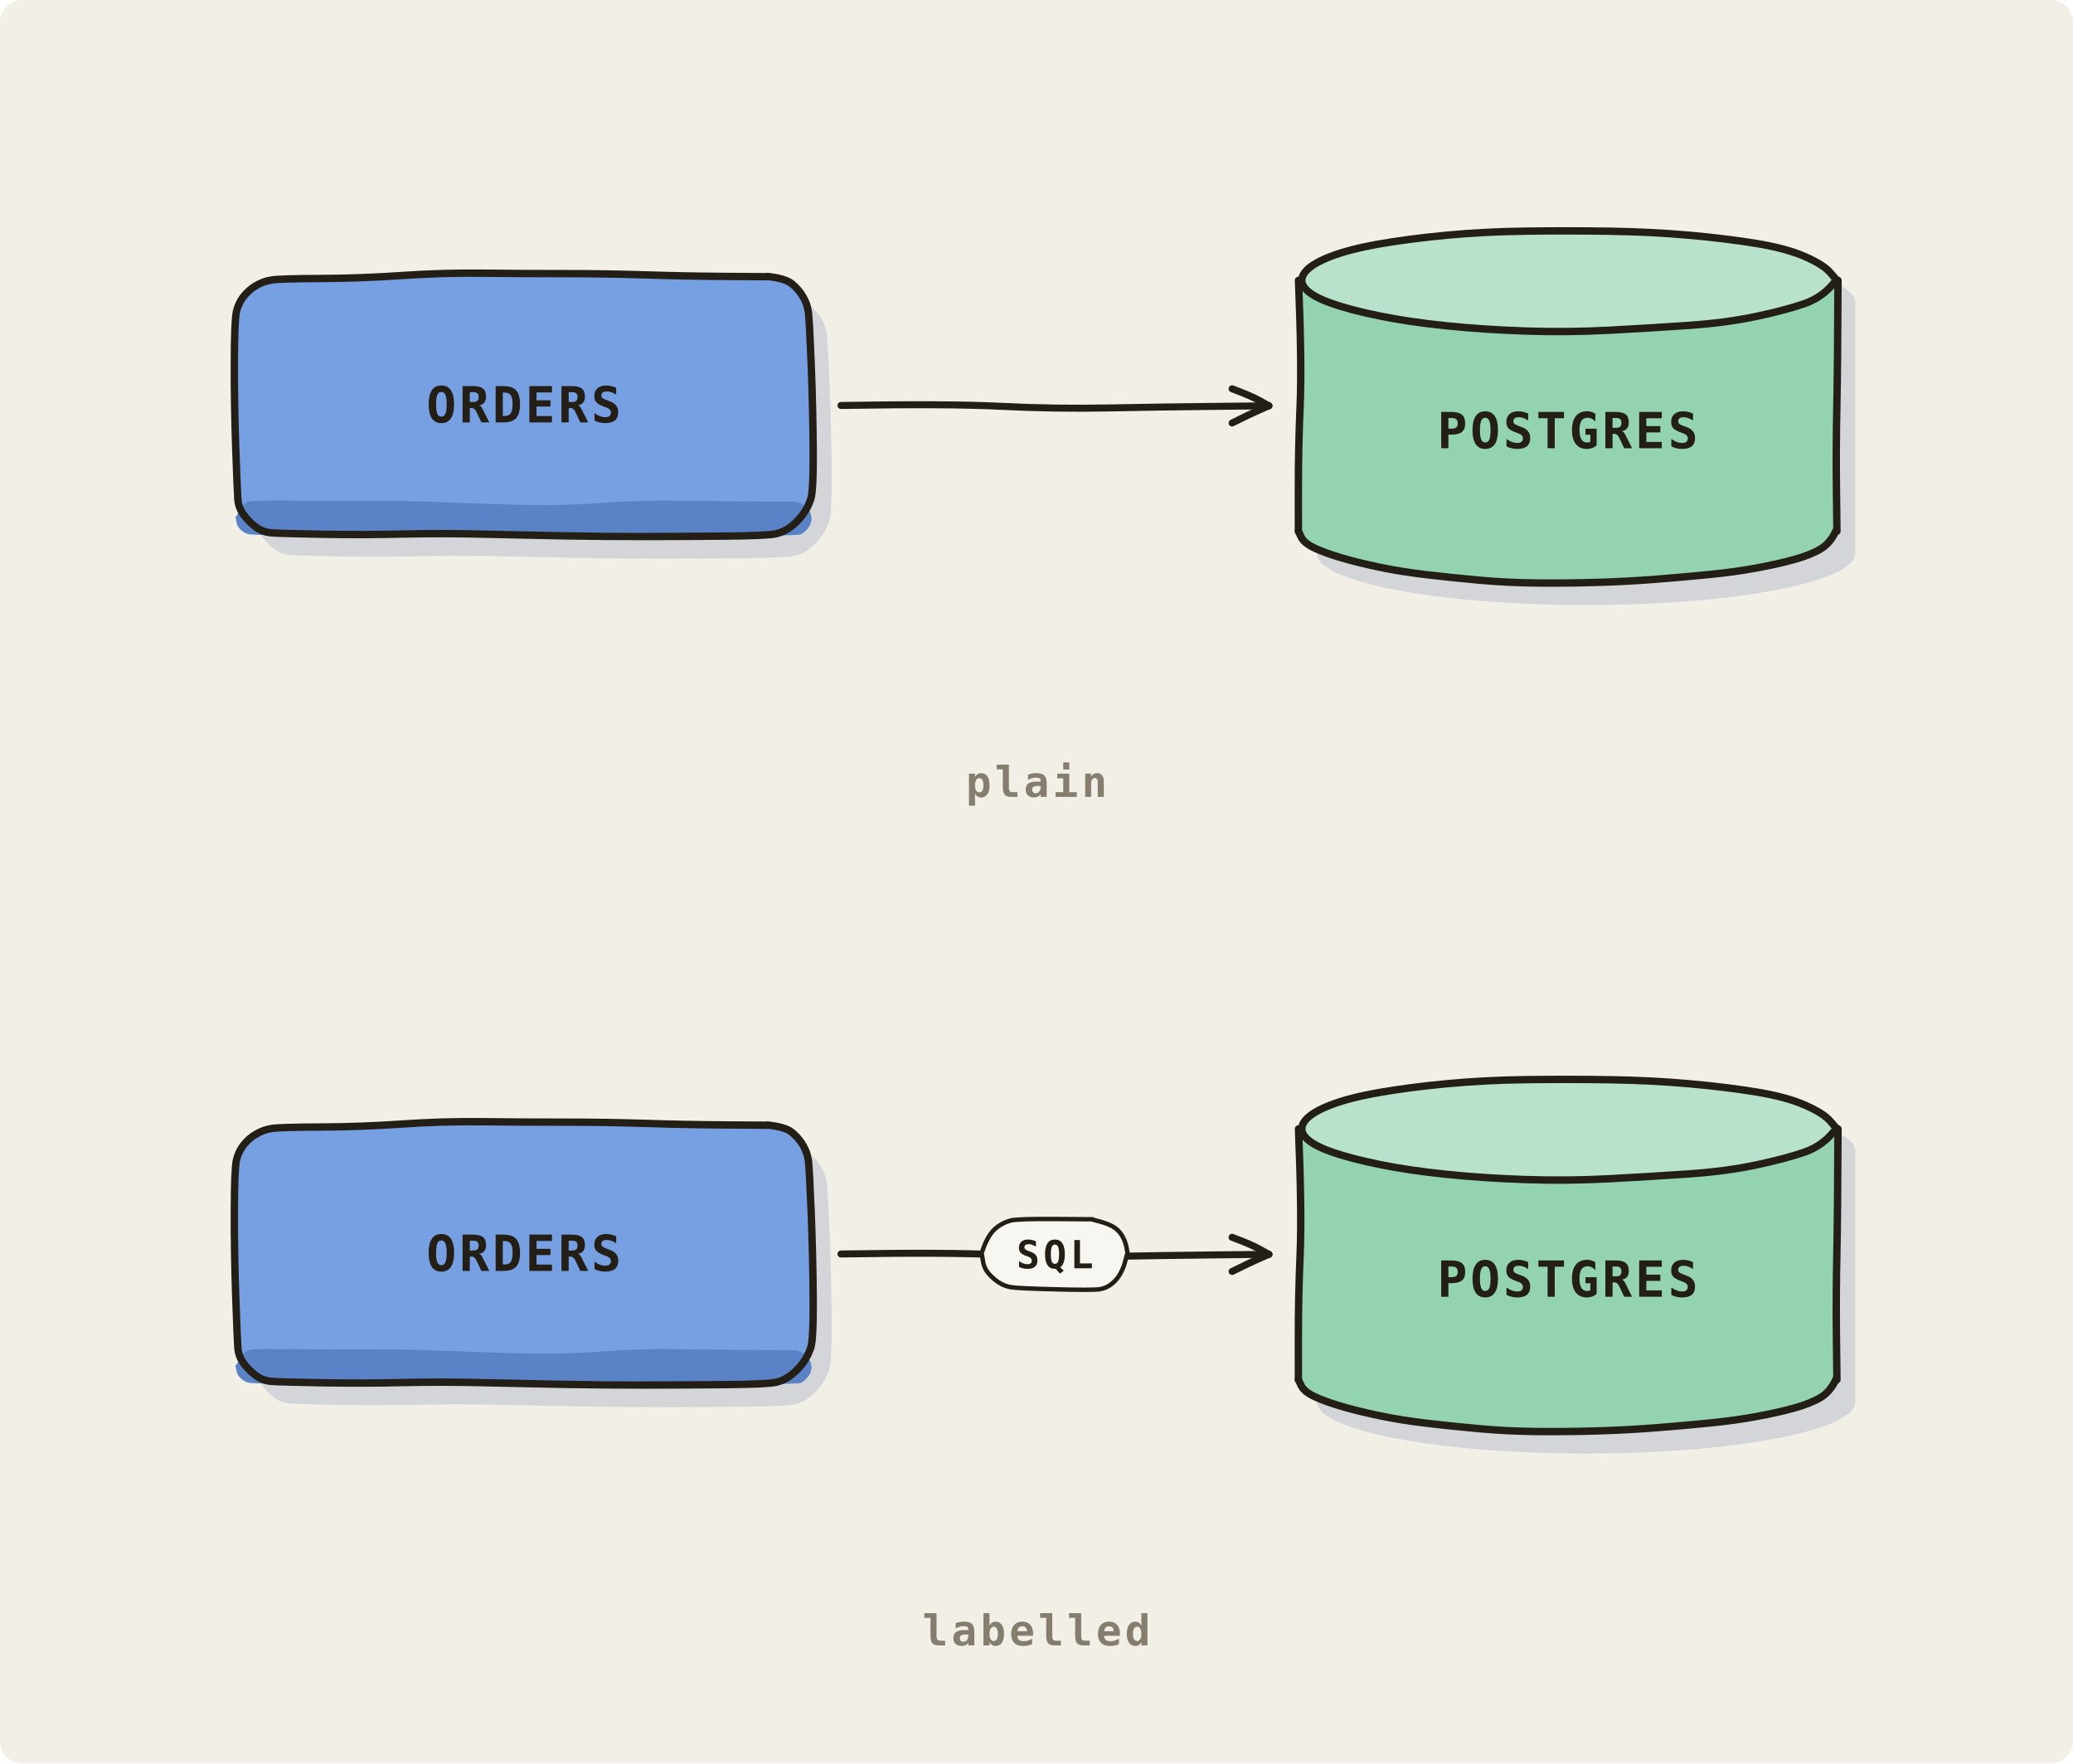
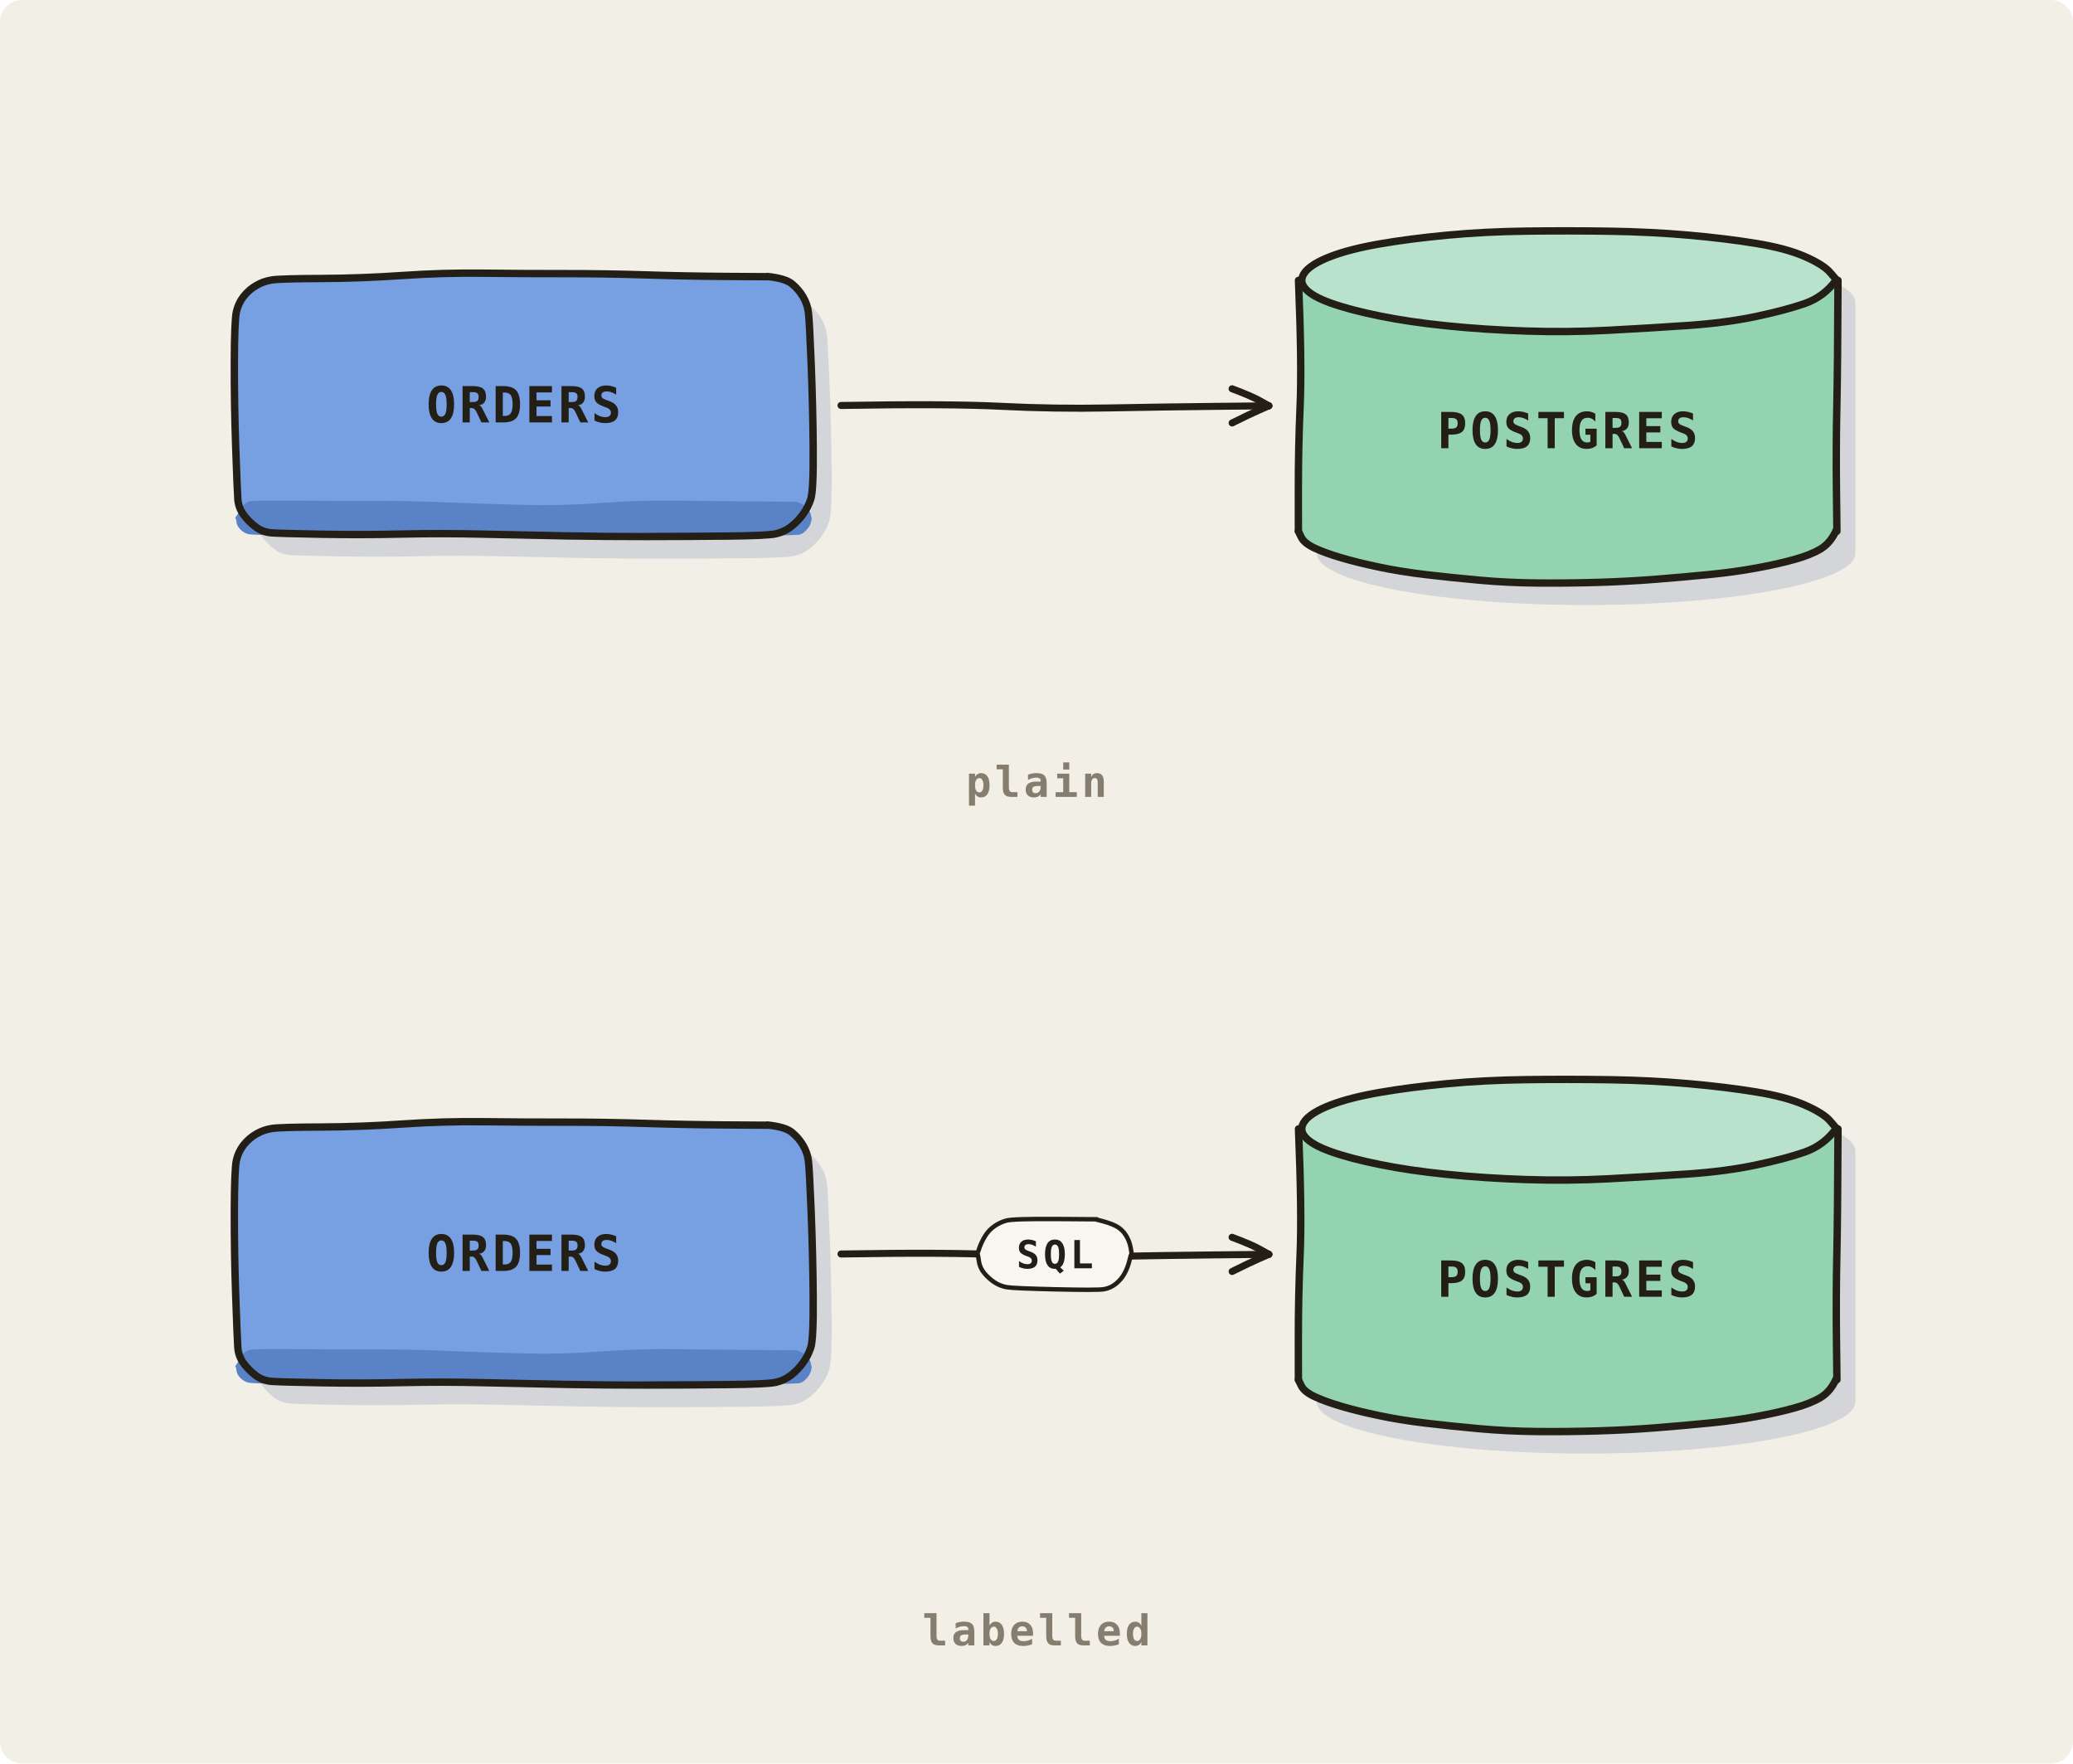
<svg xmlns="http://www.w3.org/2000/svg" viewBox="0 0 562 478" width="562" height="478" font-family="ui-monospace, 'SF Mono', Menlo, Consolas, monospace">
  <rect x="0" y="0" width="562" height="478" fill="#f2efe7" rx="6" />
  <g transform="translate(-14.00 -16.00) scale(1)">
    <g transform="translate(14 14)">
      <g class="edge" data-edge="orders&gt;postgres" opacity="1">
        <path class="s" d="M228 111.91Q257 111.41 271.5 112.14Q286 112.86 300.5 112.58Q315 112.3 329.5 112.15L344 112" fill="none" stroke="#231e16" stroke-width="1.9" stroke-linejoin="round" stroke-linecap="round" />
        <path class="s" d="M334.02 107.38Q339.18 109.3 341.59 110.65L344 112" fill="none" stroke="#231e16" stroke-width="1.9" stroke-linejoin="round" stroke-linecap="round" />
        <path class="s" d="M334.03 116.65Q338.96 114.19 341.48 113.1L344 112" fill="none" stroke="#231e16" stroke-width="1.9" stroke-linejoin="round" stroke-linecap="round" />
      </g>
      <g class="node" data-node="orders" opacity="1">
        <g class="shadow" transform="translate(5 6)">
          <path class="f" d="M208.01 76.94Q212.91 77.44 214.73 78.96Q216.55 80.47 217.72 82.46Q218.89 84.45 219.17 86.72Q219.45 89 219.91 100.5Q220.37 112 220.46 123.55Q220.55 135.11 219.79 137.33Q219.04 139.56 217.69 141.41Q216.34 143.27 214.48 144.73Q212.61 146.19 210.31 146.7Q208 147.21 197 147.31Q186 147.42 175 147.43Q164 147.44 153 147.25Q142 147.05 131 146.79Q120 146.52 109 146.76Q98 147.01 87.04 146.81Q76.08 146.61 73.68 146.44Q71.28 146.27 69.39 144.88Q67.51 143.49 66.08 141.57Q64.65 139.64 64.48 137.32Q64.31 135 63.91 123.5Q63.5 112 63.53 100.46Q63.56 88.91 64.08 86.55Q64.6 84.2 66.05 82.35Q67.51 80.51 69.49 79.37Q71.47 78.22 73.73 77.88Q76 77.53 87 77.49Q98 77.44 109 76.68Q120 75.92 131 76.05Q142 76.18 153 76.17Q164 76.16 175 76.51Q186 76.86 197 76.93L208 77Z" fill="#41538f" opacity="0.17" />
        </g>
        <path class="f" d="M208.01 76.94Q212.91 77.44 214.73 78.96Q216.55 80.47 217.72 82.46Q218.89 84.45 219.17 86.72Q219.45 89 219.91 100.5Q220.37 112 220.46 123.55Q220.55 135.11 219.79 137.33Q219.04 139.56 217.69 141.41Q216.34 143.27 214.48 144.73Q212.61 146.19 210.31 146.7Q208 147.21 197 147.31Q186 147.42 175 147.43Q164 147.44 153 147.25Q142 147.05 131 146.79Q120 146.52 109 146.76Q98 147.01 87.04 146.81Q76.08 146.61 73.68 146.44Q71.28 146.27 69.39 144.88Q67.51 143.49 66.08 141.57Q64.65 139.64 64.48 137.32Q64.31 135 63.91 123.5Q63.5 112 63.53 100.46Q63.56 88.91 64.08 86.55Q64.6 84.2 66.05 82.35Q67.51 80.51 69.49 79.37Q71.47 78.22 73.73 77.88Q76 77.53 87 77.49Q98 77.44 109 76.68Q120 75.92 131 76.05Q142 76.18 153 76.17Q164 76.16 175 76.51Q186 76.86 197 76.93L208 77Z" fill="#76a0e2" />
        <path class="f" d="M215.51 137.96Q217.2 138.37 217.86 138.9Q218.51 139.43 219.11 140.1Q219.71 140.77 219.85 141.63Q220 142.5 220.05 142.51Q220.1 142.52 219.9 143.39Q219.7 144.25 219.2 144.97Q218.69 145.69 217.98 146.29Q217.27 146.88 216.38 146.97Q215.5 147.05 205 147.3Q194.5 147.54 184 146.84Q173.5 146.14 163 146.35Q152.5 146.57 142 146.66Q131.5 146.74 121 146.85Q110.5 146.96 100 147.26Q89.5 147.56 79 147.26Q68.51 146.96 67.63 146.83Q66.75 146.69 66.01 146.2Q65.27 145.71 64.72 144.98Q64.17 144.26 64.09 143.38Q64 142.5 63.82 142.46Q63.64 142.43 64.18 141.73Q64.71 141.03 65.06 140.24Q65.41 139.45 66.08 138.83Q66.75 138.2 67.63 137.91Q68.5 137.62 79 137.7Q89.5 137.79 100 137.76Q110.5 137.74 121 138.17Q131.5 138.6 142 138.86Q152.5 139.12 163 138.34Q173.5 137.56 184 137.71Q194.5 137.86 205 137.93L215.5 138Z" fill="#5a82c6" />
        <path class="s" d="M208.01 76.94Q212.91 77.44 214.73 78.96Q216.55 80.47 217.72 82.46Q218.89 84.45 219.17 86.72Q219.45 89 219.91 100.5Q220.37 112 220.46 123.55Q220.55 135.11 219.79 137.33Q219.04 139.56 217.69 141.41Q216.34 143.27 214.48 144.73Q212.61 146.19 210.31 146.7Q208 147.21 197 147.31Q186 147.42 175 147.43Q164 147.44 153 147.25Q142 147.05 131 146.79Q120 146.52 109 146.76Q98 147.01 87.04 146.81Q76.08 146.61 73.68 146.44Q71.28 146.27 69.39 144.88Q67.51 143.49 66.08 141.57Q64.65 139.64 64.48 137.32Q64.31 135 63.91 123.5Q63.5 112 63.53 100.46Q63.56 88.91 64.08 86.55Q64.6 84.2 66.05 82.35Q67.51 80.51 69.49 79.37Q71.47 78.22 73.73 77.88Q76 77.53 87 77.49Q98 77.44 109 76.68Q120 75.92 131 76.05Q142 76.18 153 76.17Q164 76.16 175 76.51Q186 76.86 197 76.93L208 77Z" fill="none" stroke="#231e16" stroke-width="2" stroke-linejoin="round" stroke-linecap="round" />
        <text class="t" x="142" y="116.5" fill="#231e16" font-size="13.5" font-weight="700" text-anchor="middle" letter-spacing="0.06em">ORDERS</text>
      </g>
      <g class="node" data-node="postgres" opacity="1">
        <g class="shadow" transform="translate(5 6)">
          <path class="f" d="M352 78L352 146A73 14 0 0 0 498 146L498 78A73 14 0 0 0 352 78Z" fill="#41538f" opacity="0.17" />
        </g>
        <path class="f" d="M352 78L352 146A73 14 0 0 0 498 146L498 78A73 14 0 0 0 352 78Z" fill="#93d3b0" />
        <path class="f" d="M497.83 77.86Q494.48 82.46 489.26 84.28Q484.03 86.1 475.98 87.8Q467.93 89.5 457.74 90.21Q447.55 90.91 436.27 91.51Q425 92.11 413.72 91.73Q402.44 91.36 392.27 90.32Q382.1 89.29 374.06 87.65Q366.02 86.02 360.81 84.16Q355.6 82.3 353.82 80.17Q352.04 78.04 353.78 75.79Q355.52 73.54 360.71 71.53Q365.89 69.53 374 68.12Q382.1 66.71 392.27 65.75Q402.45 64.79 413.71 64.65Q424.98 64.5 436.26 64.67Q447.54 64.84 457.73 65.74Q467.91 66.64 476.07 67.98Q484.23 69.31 489.29 71.53Q494.34 73.74 496.17 75.87L498 78Z" fill="#b9e2cc" />
        <path class="s" d="M497.75 145.85Q496.23 149.22 493.55 150.82Q490.88 152.42 486.49 153.64Q482.1 154.87 476.31 155.94Q470.52 157.02 463.59 157.71Q456.66 158.4 448.95 159.01Q441.24 159.62 433.12 159.86Q425 160.1 416.87 160.03Q408.74 159.96 401.03 159.26Q393.33 158.57 386.41 157.74Q379.49 156.91 373.75 155.69Q368 154.48 363.66 153.2Q359.31 151.92 356.45 150.59Q353.59 149.26 352.79 147.63L352 146" fill="none" stroke="#231e16" stroke-width="2" stroke-linejoin="round" stroke-linecap="round" />
        <path class="s" d="M352.03 78Q352.96 100.67 352.47 112Q351.98 123.33 351.99 134.67L352 146" fill="none" stroke="#231e16" stroke-width="2" stroke-linejoin="round" stroke-linecap="round" />
        <path class="s" d="M498.29 78Q498.21 100.67 497.98 112Q497.74 123.33 497.87 134.67L498 146" fill="none" stroke="#231e16" stroke-width="2" stroke-linejoin="round" stroke-linecap="round" />
        <path class="s" d="M497.83 77.86Q494.48 82.46 489.26 84.28Q484.03 86.1 475.98 87.8Q467.93 89.5 457.74 90.21Q447.55 90.91 436.27 91.51Q425 92.11 413.72 91.73Q402.44 91.36 392.27 90.32Q382.1 89.29 374.06 87.65Q366.02 86.02 360.81 84.16Q355.6 82.3 353.82 80.17Q352.04 78.04 353.78 75.79Q355.52 73.54 360.71 71.53Q365.89 69.53 374 68.12Q382.1 66.71 392.27 65.75Q402.45 64.79 413.71 64.65Q424.98 64.5 436.26 64.67Q447.54 64.84 457.73 65.74Q467.91 66.64 476.07 67.98Q484.23 69.31 489.29 71.53Q494.34 73.74 496.17 75.87L498 78Z" fill="none" stroke="#231e16" stroke-width="2" stroke-linejoin="round" stroke-linecap="round" />
        <text class="t" x="425" y="123.5" fill="#231e16" font-size="13.5" font-weight="700" text-anchor="middle" letter-spacing="0.06em">POSTGRES</text>
      </g>
    </g>
  </g>
  <text class="t" x="281" y="216" fill="#857d6e" font-size="11.5" font-weight="700" text-anchor="middle" letter-spacing="0.08em" font-family="ui-monospace, 'SF Mono', Menlo, Consolas, monospace">plain</text>
  <g transform="translate(-14.00 214.00) scale(1)">
    <g transform="translate(14 14)">
      <g class="edge" data-edge="orders&gt;postgres" opacity="1">
        <path class="s" d="M228 111.91Q257 111.41 271.5 112.14Q286 112.86 300.5 112.58Q315 112.3 329.5 112.15L344 112" fill="none" stroke="#231e16" stroke-width="1.9" stroke-linejoin="round" stroke-linecap="round" />
        <path class="s" d="M334.02 107.38Q339.18 109.3 341.59 110.65L344 112" fill="none" stroke="#231e16" stroke-width="1.9" stroke-linejoin="round" stroke-linecap="round" />
        <path class="s" d="M334.03 116.65Q338.96 114.19 341.48 113.1L344 112" fill="none" stroke="#231e16" stroke-width="1.9" stroke-linejoin="round" stroke-linecap="round" />
        <g class="tag">
-           <path class="f" d="M296.25 102.6Q299.76 103.44 301.43 104.32Q303.11 105.2 304.1 106.78Q305.08 108.36 305.42 110.18Q305.77 112 305.64 111.97Q305.51 111.95 305.1 113.68Q304.7 115.4 303.83 117.05Q302.97 118.7 301.48 119.94Q299.98 121.17 298.12 121.46Q296.27 121.75 286.03 121.48Q275.79 121.22 274.01 120.9Q272.23 120.58 270.72 119.59Q269.2 118.59 267.97 117.14Q266.74 115.68 266.49 113.84Q266.24 112 266.12 111.98Q266.01 111.96 266.63 110.25Q267.24 108.55 268.19 107.01Q269.14 105.46 270.63 104.41Q272.13 103.35 273.93 102.85Q275.74 102.35 286 102.42L296.27 102.5Z" fill="#f8f6f0" />
-           <path class="s" d="M296.25 102.6Q299.76 103.44 301.43 104.32Q303.11 105.2 304.1 106.78Q305.08 108.36 305.42 110.18Q305.77 112 305.64 111.97Q305.51 111.95 305.1 113.68Q304.7 115.4 303.83 117.05Q302.97 118.7 301.48 119.94Q299.98 121.17 298.12 121.46Q296.27 121.75 286.03 121.48Q275.79 121.22 274.01 120.9Q272.23 120.58 270.72 119.59Q269.2 118.59 267.97 117.14Q266.74 115.68 266.49 113.84Q266.24 112 266.12 111.98Q266.01 111.96 266.63 110.25Q267.24 108.55 268.19 107.01Q269.14 105.46 270.63 104.41Q272.13 103.35 273.93 102.85Q275.74 102.35 286 102.42L296.27 102.5Z" fill="none" stroke="#231e16" stroke-width="1.2" stroke-linejoin="round" stroke-linecap="round" />
+           <path class="f" d="M297.35 102.6Q300.86 103.44 302.53 104.32Q304.21 105.2 305.2 106.78Q306.19 108.36 306.53 110.18Q306.87 112 306.74 111.97Q306.61 111.95 306.2 113.68Q305.8 115.4 304.94 117.05Q304.07 118.7 302.58 119.94Q301.08 121.17 299.22 121.46Q297.37 121.75 286.03 121.48Q274.69 121.22 272.91 120.9Q271.13 120.58 269.61 119.59Q268.1 118.59 266.87 117.14Q265.64 115.68 265.38 113.84Q265.13 112 265.02 111.98Q264.91 111.96 265.52 110.25Q266.14 108.55 267.09 107.01Q268.04 105.46 269.53 104.41Q271.02 103.35 272.83 102.85Q274.63 102.35 286 102.42L297.37 102.5Z" fill="#f8f6f0" />
+           <path class="s" d="M297.35 102.6Q300.86 103.44 302.53 104.32Q304.21 105.2 305.2 106.78Q306.19 108.36 306.53 110.18Q306.87 112 306.74 111.97Q306.61 111.95 306.2 113.68Q305.8 115.4 304.94 117.05Q304.07 118.7 302.58 119.94Q301.08 121.17 299.22 121.46Q297.37 121.75 286.03 121.48Q274.69 121.22 272.91 120.9Q271.13 120.58 269.61 119.59Q268.1 118.59 266.87 117.14Q265.64 115.68 265.38 113.84Q265.13 112 265.02 111.98Q264.91 111.96 265.52 110.25Q266.14 108.55 267.09 107.01Q268.04 105.46 269.53 104.41Q271.02 103.35 272.83 102.85Q274.63 102.35 286 102.42L297.37 102.5Z" fill="none" stroke="#231e16" stroke-width="1.2" stroke-linejoin="round" stroke-linecap="round" />
          <text class="t" x="286" y="115.78" fill="#231e16" font-size="10.5" font-weight="700" text-anchor="middle" letter-spacing="0.09em">SQL</text>
        </g>
      </g>
      <g class="node" data-node="orders" opacity="1">
        <g class="shadow" transform="translate(5 6)">
          <path class="f" d="M208.01 76.94Q212.91 77.44 214.73 78.96Q216.55 80.47 217.72 82.46Q218.89 84.45 219.17 86.72Q219.45 89 219.91 100.5Q220.37 112 220.46 123.55Q220.55 135.11 219.79 137.33Q219.04 139.56 217.69 141.41Q216.34 143.27 214.48 144.73Q212.61 146.19 210.31 146.7Q208 147.21 197 147.31Q186 147.42 175 147.43Q164 147.44 153 147.25Q142 147.05 131 146.79Q120 146.52 109 146.76Q98 147.01 87.04 146.81Q76.08 146.61 73.68 146.44Q71.28 146.27 69.39 144.88Q67.51 143.49 66.08 141.57Q64.65 139.64 64.48 137.32Q64.31 135 63.91 123.5Q63.5 112 63.53 100.46Q63.56 88.91 64.08 86.55Q64.6 84.2 66.05 82.35Q67.51 80.51 69.49 79.37Q71.47 78.22 73.73 77.88Q76 77.53 87 77.49Q98 77.44 109 76.68Q120 75.92 131 76.05Q142 76.18 153 76.17Q164 76.16 175 76.51Q186 76.86 197 76.93L208 77Z" fill="#41538f" opacity="0.17" />
        </g>
        <path class="f" d="M208.01 76.94Q212.91 77.44 214.73 78.96Q216.55 80.47 217.72 82.46Q218.89 84.45 219.17 86.72Q219.45 89 219.91 100.5Q220.37 112 220.46 123.55Q220.55 135.11 219.79 137.33Q219.04 139.56 217.69 141.41Q216.34 143.27 214.48 144.73Q212.61 146.19 210.31 146.7Q208 147.21 197 147.31Q186 147.42 175 147.43Q164 147.44 153 147.25Q142 147.05 131 146.79Q120 146.52 109 146.76Q98 147.01 87.04 146.81Q76.08 146.61 73.68 146.44Q71.28 146.27 69.39 144.88Q67.51 143.49 66.08 141.57Q64.65 139.64 64.48 137.32Q64.31 135 63.91 123.5Q63.5 112 63.53 100.46Q63.56 88.91 64.08 86.55Q64.6 84.2 66.05 82.35Q67.51 80.51 69.49 79.37Q71.47 78.22 73.73 77.88Q76 77.53 87 77.49Q98 77.44 109 76.68Q120 75.92 131 76.05Q142 76.18 153 76.17Q164 76.16 175 76.51Q186 76.86 197 76.93L208 77Z" fill="#76a0e2" />
        <path class="f" d="M215.51 137.96Q217.2 138.37 217.86 138.9Q218.51 139.43 219.11 140.1Q219.71 140.77 219.85 141.63Q220 142.5 220.05 142.51Q220.1 142.52 219.9 143.39Q219.7 144.25 219.2 144.97Q218.69 145.69 217.98 146.29Q217.27 146.88 216.38 146.97Q215.5 147.05 205 147.3Q194.5 147.54 184 146.84Q173.5 146.14 163 146.35Q152.5 146.57 142 146.66Q131.5 146.74 121 146.85Q110.5 146.96 100 147.26Q89.5 147.56 79 147.26Q68.51 146.96 67.63 146.83Q66.75 146.69 66.01 146.2Q65.27 145.71 64.72 144.98Q64.17 144.26 64.09 143.38Q64 142.5 63.82 142.46Q63.64 142.43 64.18 141.73Q64.71 141.03 65.06 140.24Q65.41 139.45 66.08 138.83Q66.75 138.2 67.63 137.91Q68.5 137.62 79 137.7Q89.5 137.79 100 137.76Q110.5 137.74 121 138.17Q131.5 138.6 142 138.86Q152.5 139.12 163 138.34Q173.5 137.56 184 137.71Q194.5 137.86 205 137.93L215.5 138Z" fill="#5a82c6" />
        <path class="s" d="M208.01 76.94Q212.91 77.44 214.73 78.96Q216.55 80.47 217.72 82.46Q218.89 84.45 219.17 86.72Q219.45 89 219.91 100.5Q220.37 112 220.46 123.55Q220.55 135.11 219.79 137.33Q219.04 139.56 217.69 141.41Q216.34 143.27 214.48 144.73Q212.61 146.19 210.31 146.7Q208 147.21 197 147.31Q186 147.42 175 147.43Q164 147.44 153 147.25Q142 147.05 131 146.79Q120 146.52 109 146.76Q98 147.01 87.04 146.81Q76.08 146.61 73.68 146.44Q71.28 146.27 69.39 144.88Q67.51 143.49 66.08 141.57Q64.65 139.64 64.48 137.32Q64.31 135 63.91 123.5Q63.5 112 63.53 100.46Q63.56 88.91 64.08 86.55Q64.6 84.2 66.05 82.35Q67.51 80.51 69.49 79.37Q71.47 78.22 73.73 77.88Q76 77.53 87 77.49Q98 77.44 109 76.68Q120 75.92 131 76.05Q142 76.18 153 76.17Q164 76.16 175 76.51Q186 76.86 197 76.93L208 77Z" fill="none" stroke="#231e16" stroke-width="2" stroke-linejoin="round" stroke-linecap="round" />
        <text class="t" x="142" y="116.5" fill="#231e16" font-size="13.5" font-weight="700" text-anchor="middle" letter-spacing="0.06em">ORDERS</text>
      </g>
      <g class="node" data-node="postgres" opacity="1">
        <g class="shadow" transform="translate(5 6)">
          <path class="f" d="M352 78L352 146A73 14 0 0 0 498 146L498 78A73 14 0 0 0 352 78Z" fill="#41538f" opacity="0.17" />
        </g>
        <path class="f" d="M352 78L352 146A73 14 0 0 0 498 146L498 78A73 14 0 0 0 352 78Z" fill="#93d3b0" />
        <path class="f" d="M497.83 77.86Q494.48 82.46 489.26 84.28Q484.03 86.1 475.98 87.8Q467.93 89.5 457.74 90.21Q447.55 90.91 436.27 91.51Q425 92.11 413.72 91.73Q402.44 91.36 392.27 90.32Q382.1 89.29 374.06 87.65Q366.02 86.02 360.81 84.16Q355.6 82.3 353.82 80.17Q352.04 78.04 353.78 75.79Q355.52 73.54 360.71 71.53Q365.89 69.53 374 68.12Q382.1 66.71 392.27 65.75Q402.45 64.79 413.71 64.65Q424.98 64.5 436.26 64.67Q447.54 64.84 457.73 65.74Q467.91 66.64 476.07 67.98Q484.23 69.31 489.29 71.53Q494.34 73.74 496.17 75.87L498 78Z" fill="#b9e2cc" />
        <path class="s" d="M497.75 145.85Q496.23 149.22 493.55 150.82Q490.88 152.42 486.49 153.64Q482.1 154.87 476.31 155.94Q470.52 157.02 463.59 157.71Q456.66 158.4 448.95 159.01Q441.24 159.62 433.12 159.86Q425 160.1 416.87 160.03Q408.74 159.96 401.03 159.26Q393.33 158.57 386.41 157.74Q379.49 156.91 373.75 155.69Q368 154.48 363.66 153.2Q359.31 151.92 356.45 150.59Q353.59 149.26 352.79 147.63L352 146" fill="none" stroke="#231e16" stroke-width="2" stroke-linejoin="round" stroke-linecap="round" />
        <path class="s" d="M352.03 78Q352.96 100.67 352.47 112Q351.98 123.33 351.99 134.67L352 146" fill="none" stroke="#231e16" stroke-width="2" stroke-linejoin="round" stroke-linecap="round" />
        <path class="s" d="M498.29 78Q498.21 100.67 497.98 112Q497.74 123.33 497.87 134.67L498 146" fill="none" stroke="#231e16" stroke-width="2" stroke-linejoin="round" stroke-linecap="round" />
        <path class="s" d="M497.83 77.86Q494.48 82.46 489.26 84.28Q484.03 86.1 475.98 87.8Q467.93 89.5 457.74 90.21Q447.55 90.91 436.27 91.51Q425 92.11 413.72 91.73Q402.44 91.36 392.27 90.32Q382.1 89.29 374.06 87.65Q366.02 86.02 360.81 84.16Q355.6 82.3 353.82 80.17Q352.04 78.04 353.78 75.79Q355.52 73.54 360.71 71.53Q365.89 69.53 374 68.12Q382.1 66.71 392.27 65.75Q402.45 64.79 413.71 64.65Q424.98 64.5 436.26 64.67Q447.54 64.84 457.73 65.74Q467.91 66.64 476.07 67.98Q484.23 69.31 489.29 71.53Q494.34 73.74 496.17 75.87L498 78Z" fill="none" stroke="#231e16" stroke-width="2" stroke-linejoin="round" stroke-linecap="round" />
        <text class="t" x="425" y="123.5" fill="#231e16" font-size="13.5" font-weight="700" text-anchor="middle" letter-spacing="0.06em">POSTGRES</text>
      </g>
    </g>
  </g>
  <text class="t" x="281" y="446" fill="#857d6e" font-size="11.5" font-weight="700" text-anchor="middle" letter-spacing="0.08em" font-family="ui-monospace, 'SF Mono', Menlo, Consolas, monospace">labelled</text>
</svg>
